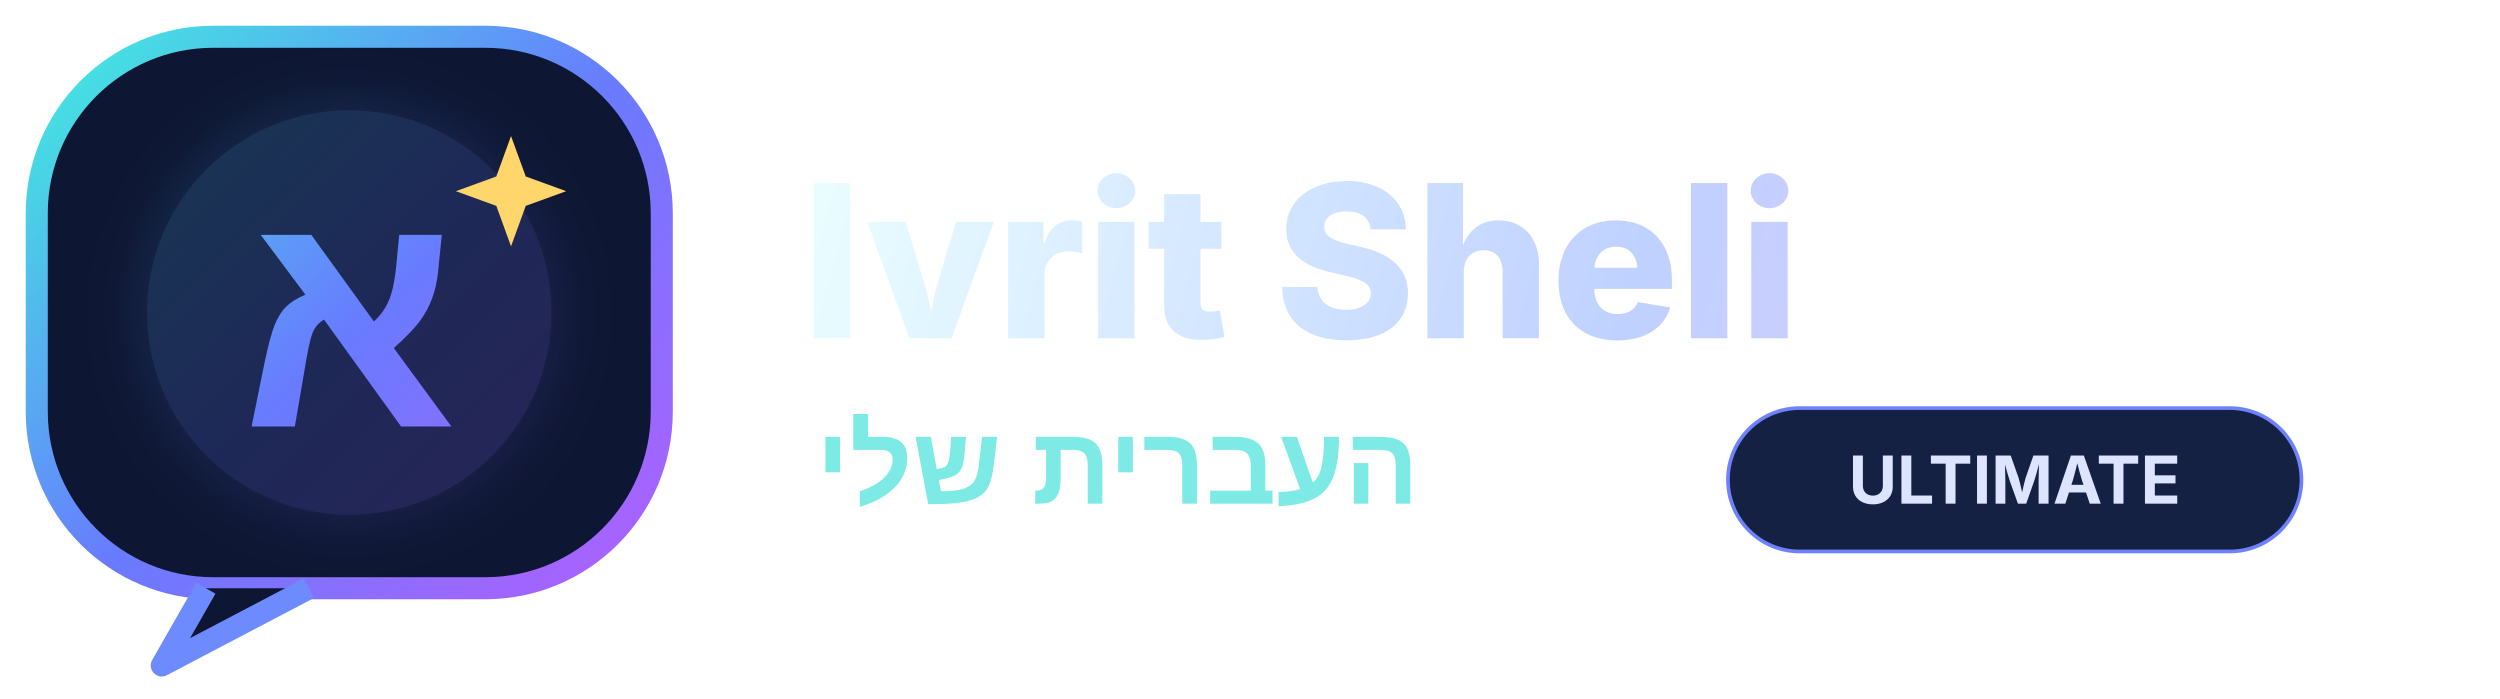
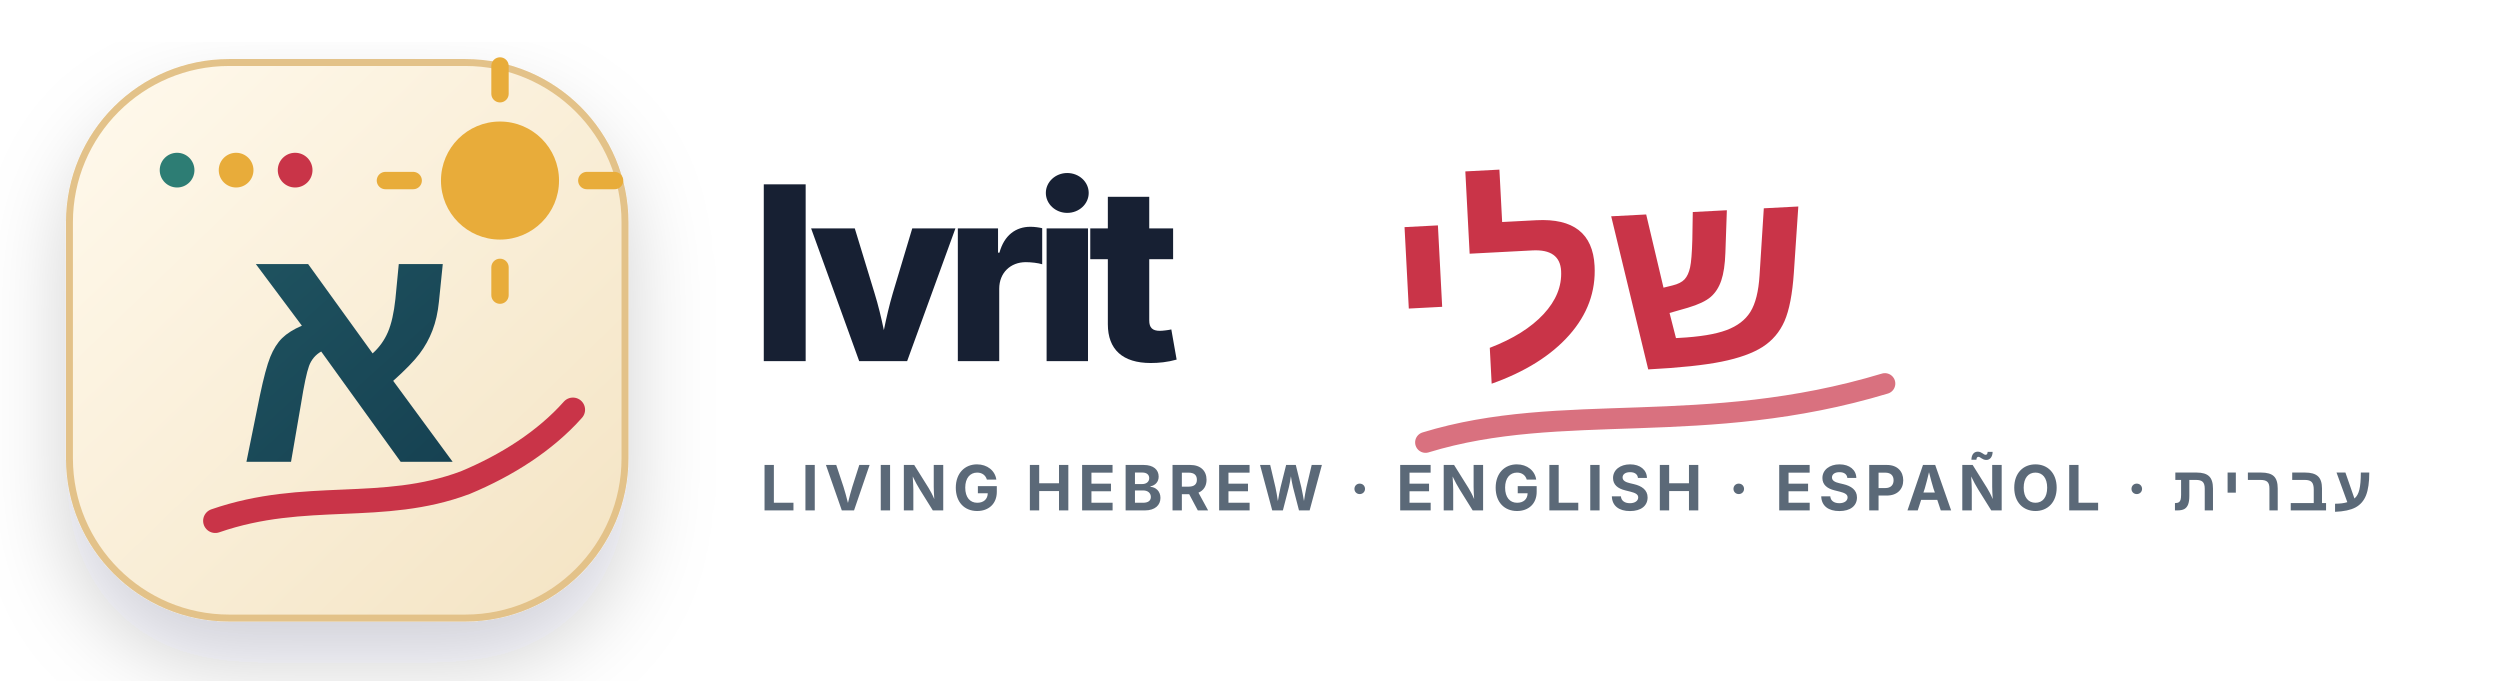
- <svg xmlns="http://www.w3.org/2000/svg" width="680" height="190" viewBox="0 0 680 190" fill="none" role="img" aria-labelledby="title desc">
+ <svg xmlns="http://www.w3.org/2000/svg" width="720" height="196" viewBox="0 0 720 196" fill="none" role="img" aria-labelledby="title desc">
  <defs>
-     <linearGradient id="bg" x1="18" y1="12" x2="176" y2="178" gradientUnits="userSpaceOnUse">
-       <stop stop-color="#42E8E0" />
-       <stop offset="0.48" stop-color="#687BFF" />
-       <stop offset="1" stop-color="#B95CFF" />
+     <linearGradient id="card" x1="26" y1="22" x2="174" y2="174" gradientUnits="userSpaceOnUse">
+       <stop stop-color="#FFF9EC" />
+       <stop offset="1" stop-color="#F4E4C4" />
    </linearGradient>
-     <linearGradient id="word" x1="225" y1="48" x2="610" y2="152" gradientUnits="userSpaceOnUse">
-       <stop stop-color="#E9FDFF" />
-       <stop offset="0.55" stop-color="#BFD1FF" />
-       <stop offset="1" stop-color="#E5C7FF" />
+     <linearGradient id="ink" x1="40" y1="32" x2="159" y2="164" gradientUnits="userSpaceOnUse">
+       <stop stop-color="#245D68" />
+       <stop offset="1" stop-color="#12394B" />
    </linearGradient>
-     <filter id="glow" x="-35%" y="-35%" width="170%" height="170%">
-       <feGaussianBlur stdDeviation="9" result="blur" />
-       <feMerge>
-         <feMergeNode in="blur" />
-         <feMergeNode in="SourceGraphic" />
-       </feMerge>
+     <filter id="shadow" x="-20%" y="-20%" width="140%" height="160%">
+       <feDropShadow dx="0" dy="12" stdDeviation="12" flood-color="#071723" flood-opacity=".18" />
    </filter>
  </defs>
-   <rect x="10" y="10" width="170" height="150" rx="48" fill="#0D1632" stroke="url(#bg)" stroke-width="6" />
-   <path d="M56 160L44 181L84 160" fill="#0D1632" stroke="#6D8BFF" stroke-width="6" stroke-linejoin="round" />
-   <circle cx="95" cy="85" r="55" fill="url(#bg)" opacity="0.18" filter="url(#glow)" />
-   <text x="95" y="116" text-anchor="middle" font-size="86" font-family="Arial, sans-serif" font-weight="700" fill="url(#bg)">א</text>
-   <path d="M139 37L143 48L154 52L143 56L139 67L135 56L124 52L135 48L139 37Z" fill="#FFD66B" />
-   <text x="218" y="92" font-family="Inter, Arial, sans-serif" font-size="58" font-weight="800" fill="url(#word)">Ivrit Sheli</text>
-   <text x="222" y="137" font-family="Arial, sans-serif" font-size="30" font-weight="700" fill="#7DEAE5">העברית שלי</text>
-   <rect x="470" y="111" width="156" height="39" rx="19.5" fill="#152143" stroke="#6E82FF" />
-   <text x="548" y="137" text-anchor="middle" font-family="Inter, Arial, sans-serif" font-size="18" font-weight="700" fill="#DCE4FF">ULTIMATE</text>
+   <g filter="url(#shadow)">
+     <rect x="20" y="18" width="160" height="160" rx="46" fill="url(#card)" stroke="#E3C289" stroke-width="2" />
+   </g>
+   <circle cx="144" cy="52" r="17" fill="#E8AC3A" />
+   <path d="M144 27v-8M144 85v-8M119 52h-8M177 52h-8" stroke="#E8AC3A" stroke-width="5" stroke-linecap="round" />
+   <text x="100" y="133" text-anchor="middle" font-size="94" font-family="Arial, 'Noto Sans Hebrew', sans-serif" font-weight="700" fill="url(#ink)">א</text>
+   <path d="M62 150c26-9 48-2 72-11 12-5 23-12 31-21" stroke="#C93448" stroke-width="7" stroke-linecap="round" />
+   <circle cx="51" cy="49" r="5" fill="#2D7D74" />
+   <circle cx="68" cy="49" r="5" fill="#E8AC3A" />
+   <circle cx="85" cy="49" r="5" fill="#C93448" />
+   <g transform="translate(216 0)">
+     <text x="0" y="104" font-family="Inter, 'Segoe UI', Arial, sans-serif" font-size="70" font-weight="800" letter-spacing="-4" fill="#172033">Ivrit</text>
+     <g transform="translate(184 0) rotate(-3 75 96)">
+       <text x="0" y="106" font-family="'Segoe Print', 'Guttman Yad-Brush', 'Arial Hebrew', Arial, sans-serif" font-size="73" font-weight="600" fill="#C93448">שלי</text>
+       <path d="M9 124c40-10 80 3 133-10" stroke="#C93448" stroke-width="6" stroke-linecap="round" opacity=".7" />
+     </g>
+     <text x="3" y="147" font-family="Inter, 'Segoe UI', Arial, sans-serif" font-size="18" font-weight="650" letter-spacing="1.6" fill="#5B6978">LIVING HEBREW · ENGLISH · ESPAÑOL · עברית</text>
+   </g>
</svg>
